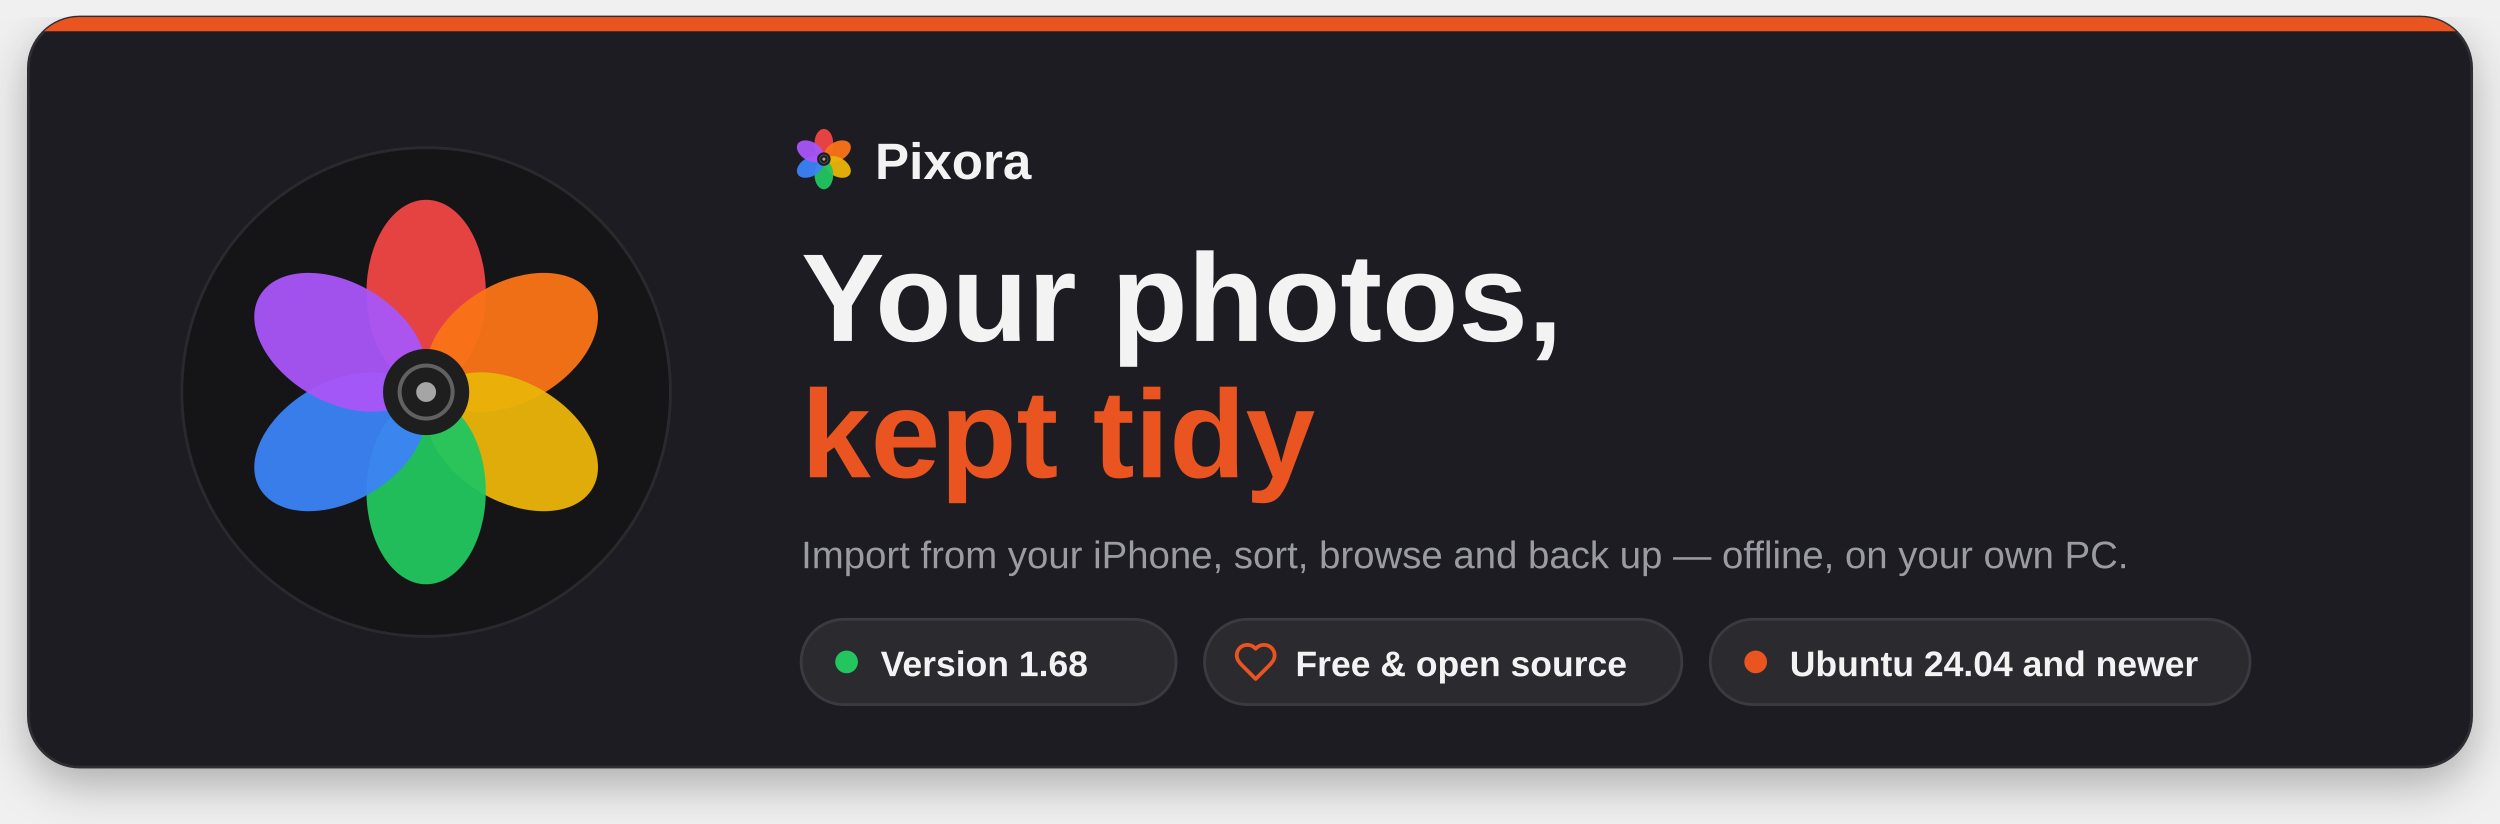
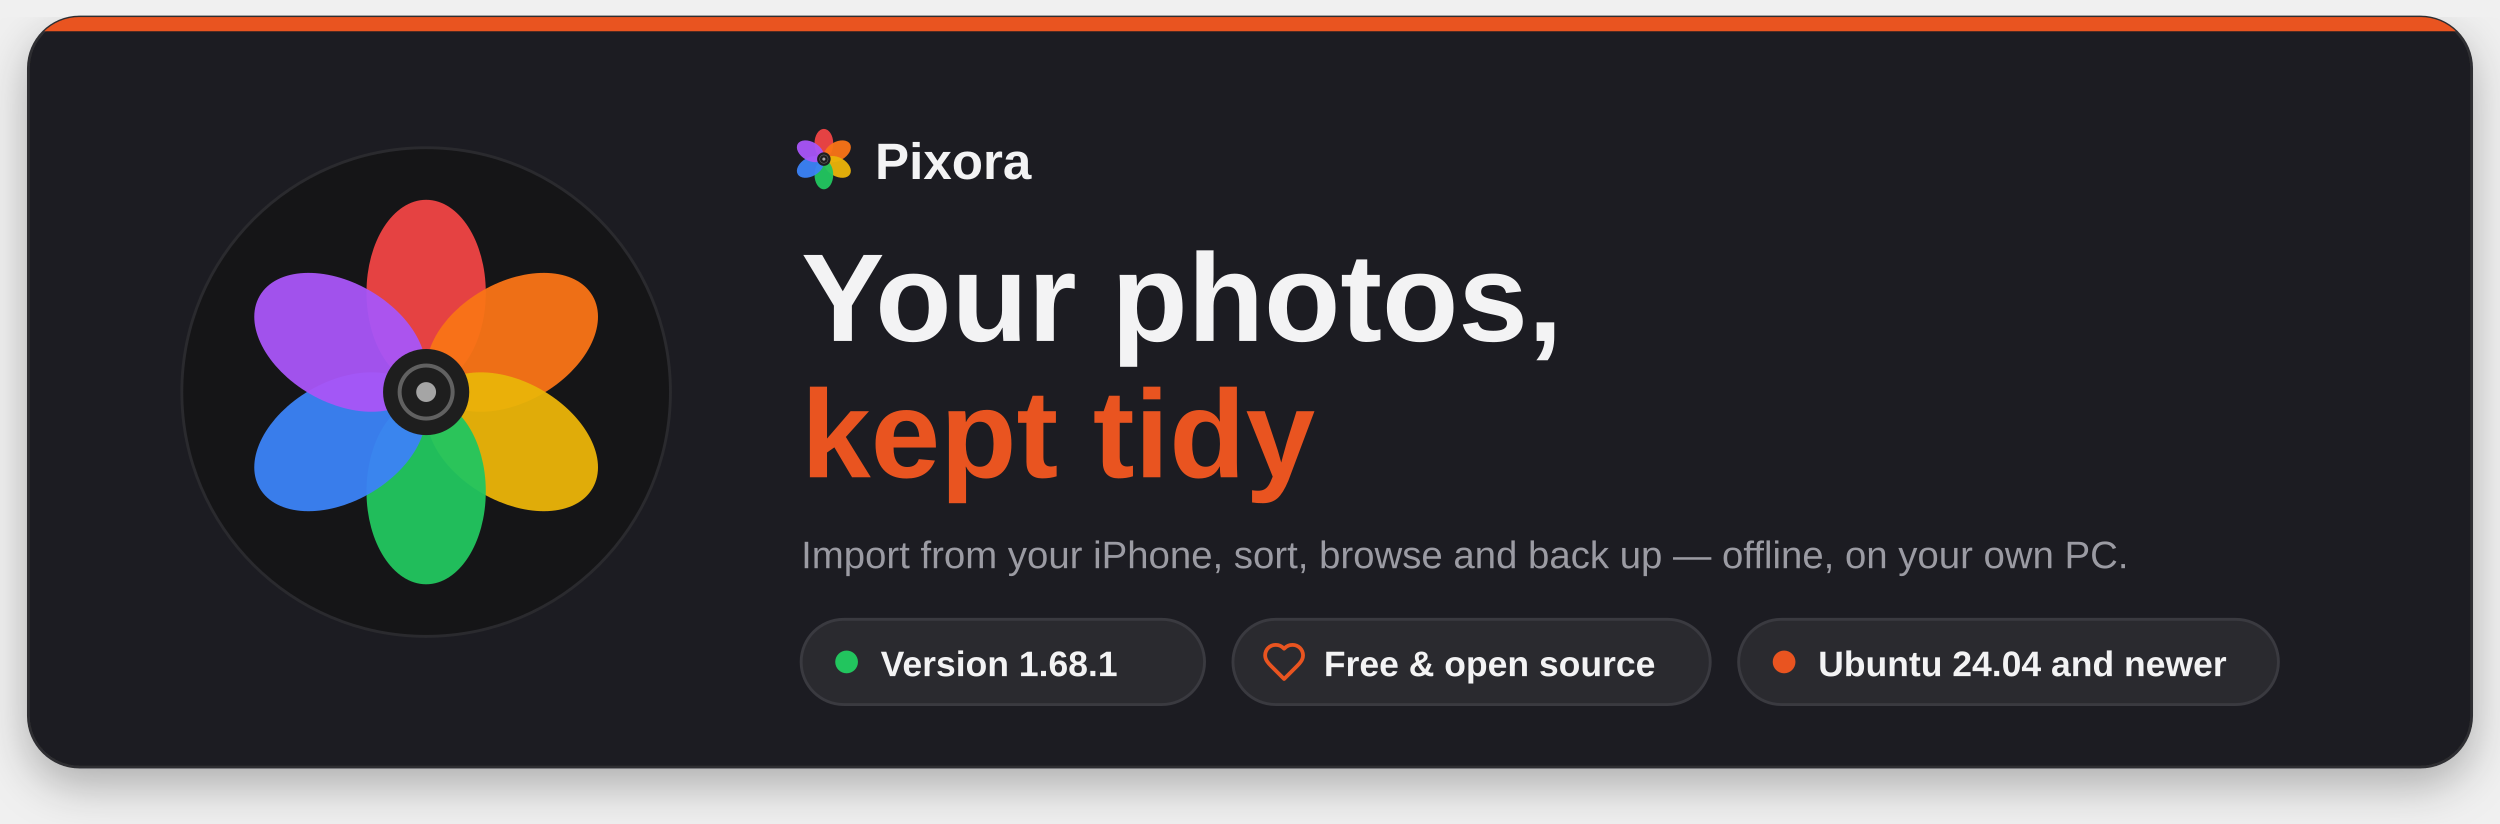
<svg xmlns="http://www.w3.org/2000/svg" width="880" height="290" viewBox="0 0 880 290" role="img" aria-label="Pixora — your photos, kept tidy">
  <defs>
    <filter id="sh" x="-10%" y="-10%" width="120%" height="130%">
      <feDropShadow dx="0" dy="6" stdDeviation="8" flood-color="#000" flood-opacity="0.28" />
    </filter>
  </defs>
  <clipPath id="bc">
    <rect x="10" y="6" width="860" height="264" rx="18" />
  </clipPath>
  <g filter="url(#sh)">
    <rect x="10" y="6" width="860" height="264" rx="18" fill="#1d1d20" stroke="#2e2e33" stroke-width="1" />
  </g>
  <rect x="10" y="6" width="860" height="5" fill="#e95420" clip-path="url(#bc)" />
  <circle cx="150" cy="138" r="86" fill="#151517" stroke="#2a2a2e" />
  <g transform="translate(150,138) scale(1.1667)">
    <ellipse cx="0" cy="-30" rx="18" ry="28" fill="#ef4444" opacity="0.95" transform="rotate(0)" />
    <ellipse cx="0" cy="-30" rx="18" ry="28" fill="#f97316" opacity="0.95" transform="rotate(60)" />
    <ellipse cx="0" cy="-30" rx="18" ry="28" fill="#eab308" opacity="0.95" transform="rotate(120)" />
    <ellipse cx="0" cy="-30" rx="18" ry="28" fill="#22c55e" opacity="0.95" transform="rotate(180)" />
    <ellipse cx="0" cy="-30" rx="18" ry="28" fill="#3b82f6" opacity="0.95" transform="rotate(240)" />
    <ellipse cx="0" cy="-30" rx="18" ry="28" fill="#a855f7" opacity="0.95" transform="rotate(300)" />
    <circle r="13" fill="#1e1e1e" />
    <circle r="8" fill="none" stroke="#fff" stroke-width="1.2" opacity="0.3" />
    <circle r="3" fill="#fff" opacity="0.6" />
  </g>
  <g transform="translate(290,56) scale(0.1833)">
    <ellipse cx="0" cy="-30" rx="18" ry="28" fill="#ef4444" opacity="0.95" transform="rotate(0)" />
    <ellipse cx="0" cy="-30" rx="18" ry="28" fill="#f97316" opacity="0.95" transform="rotate(60)" />
    <ellipse cx="0" cy="-30" rx="18" ry="28" fill="#eab308" opacity="0.95" transform="rotate(120)" />
    <ellipse cx="0" cy="-30" rx="18" ry="28" fill="#22c55e" opacity="0.95" transform="rotate(180)" />
    <ellipse cx="0" cy="-30" rx="18" ry="28" fill="#3b82f6" opacity="0.95" transform="rotate(240)" />
    <ellipse cx="0" cy="-30" rx="18" ry="28" fill="#a855f7" opacity="0.95" transform="rotate(300)" />
    <circle r="13" fill="#1e1e1e" />
    <circle r="8" fill="none" stroke="#fff" stroke-width="1.2" opacity="0.3" />
    <circle r="3" fill="#fff" opacity="0.6" />
  </g>
  <text x="308" y="63" font-family="Ubuntu, Cantarell, 'Segoe UI', 'Helvetica Neue', Arial, sans-serif" font-size="18" font-weight="700" fill="#f3f3f4" text-anchor="start">Pixora</text>
  <text x="282" y="120" font-family="Ubuntu, Cantarell, 'Segoe UI', 'Helvetica Neue', Arial, sans-serif" font-size="44" font-weight="800" fill="#f3f3f4" text-anchor="start">Your photos,</text>
  <text x="282" y="168" font-family="Ubuntu, Cantarell, 'Segoe UI', 'Helvetica Neue', Arial, sans-serif" font-size="44" font-weight="800" fill="#e95420" text-anchor="start">kept tidy</text>
  <text x="282" y="200" font-family="Ubuntu, Cantarell, 'Segoe UI', 'Helvetica Neue', Arial, sans-serif" font-size="13.5" font-weight="400" fill="#9b9ba3" text-anchor="start">Import from your iPhone, sort, browse and back up — offline, on your own PC.</text>
-   <rect x="282" y="218" width="132" height="30" rx="15" fill="#2a2a2f" stroke="#3a3a40" />
+   <rect x="282" y="218" width="142" height="30" rx="15" fill="#2a2a2f" stroke="#3a3a40" />
  <circle cx="298" cy="233" r="4" fill="#22c55e" />
-   <text x="310" y="238" font-family="Ubuntu, Cantarell, 'Segoe UI', 'Helvetica Neue', Arial, sans-serif" font-size="12.5" font-weight="600" fill="#f3f3f4" text-anchor="start">Version 1.68</text>
-   <rect x="424" y="218" width="168" height="30" rx="15" fill="#2a2a2f" stroke="#3a3a40" />
-   <g transform="translate(434,225) scale(0.6667)" fill="none" stroke="#e95420" stroke-width="2" stroke-linecap="round" stroke-linejoin="round">
+   <text x="310" y="238" font-family="Ubuntu, Cantarell, 'Segoe UI', 'Helvetica Neue', Arial, sans-serif" font-size="12.5" font-weight="600" fill="#f3f3f4" text-anchor="start">Version 1.68.1</text>
+   <rect x="434" y="218" width="168" height="30" rx="15" fill="#2a2a2f" stroke="#3a3a40" />
+   <g transform="translate(444,225) scale(0.6667)" fill="none" stroke="#e95420" stroke-width="2" stroke-linecap="round" stroke-linejoin="round">
    <path d="M19 14c1.5-1.5 3-3.2 3-5.5A5.5 5.5 0 0 0 16.5 3c-1.8 0-3 .5-4.5 2-1.5-1.5-2.7-2-4.5-2A5.5 5.5 0 0 0 2 8.5c0 2.3 1.5 4 3 5.5l7 7z" />
  </g>
-   <text x="456" y="238" font-family="Ubuntu, Cantarell, 'Segoe UI', 'Helvetica Neue', Arial, sans-serif" font-size="12.5" font-weight="600" fill="#f3f3f4" text-anchor="start">Free &amp; open source</text>
-   <rect x="602" y="218" width="190" height="30" rx="15" fill="#2a2a2f" stroke="#3a3a40" />
-   <circle cx="618" cy="233" r="4" fill="#e95420" />
-   <text x="630" y="238" font-family="Ubuntu, Cantarell, 'Segoe UI', 'Helvetica Neue', Arial, sans-serif" font-size="12.5" font-weight="600" fill="#f3f3f4" text-anchor="start">Ubuntu 24.04 and newer</text>
+   <text x="466" y="238" font-family="Ubuntu, Cantarell, 'Segoe UI', 'Helvetica Neue', Arial, sans-serif" font-size="12.5" font-weight="600" fill="#f3f3f4" text-anchor="start">Free &amp; open source</text>
+   <rect x="612" y="218" width="190" height="30" rx="15" fill="#2a2a2f" stroke="#3a3a40" />
+   <circle cx="628" cy="233" r="4" fill="#e95420" />
+   <text x="640" y="238" font-family="Ubuntu, Cantarell, 'Segoe UI', 'Helvetica Neue', Arial, sans-serif" font-size="12.5" font-weight="600" fill="#f3f3f4" text-anchor="start">Ubuntu 24.04 and newer</text>
</svg>
